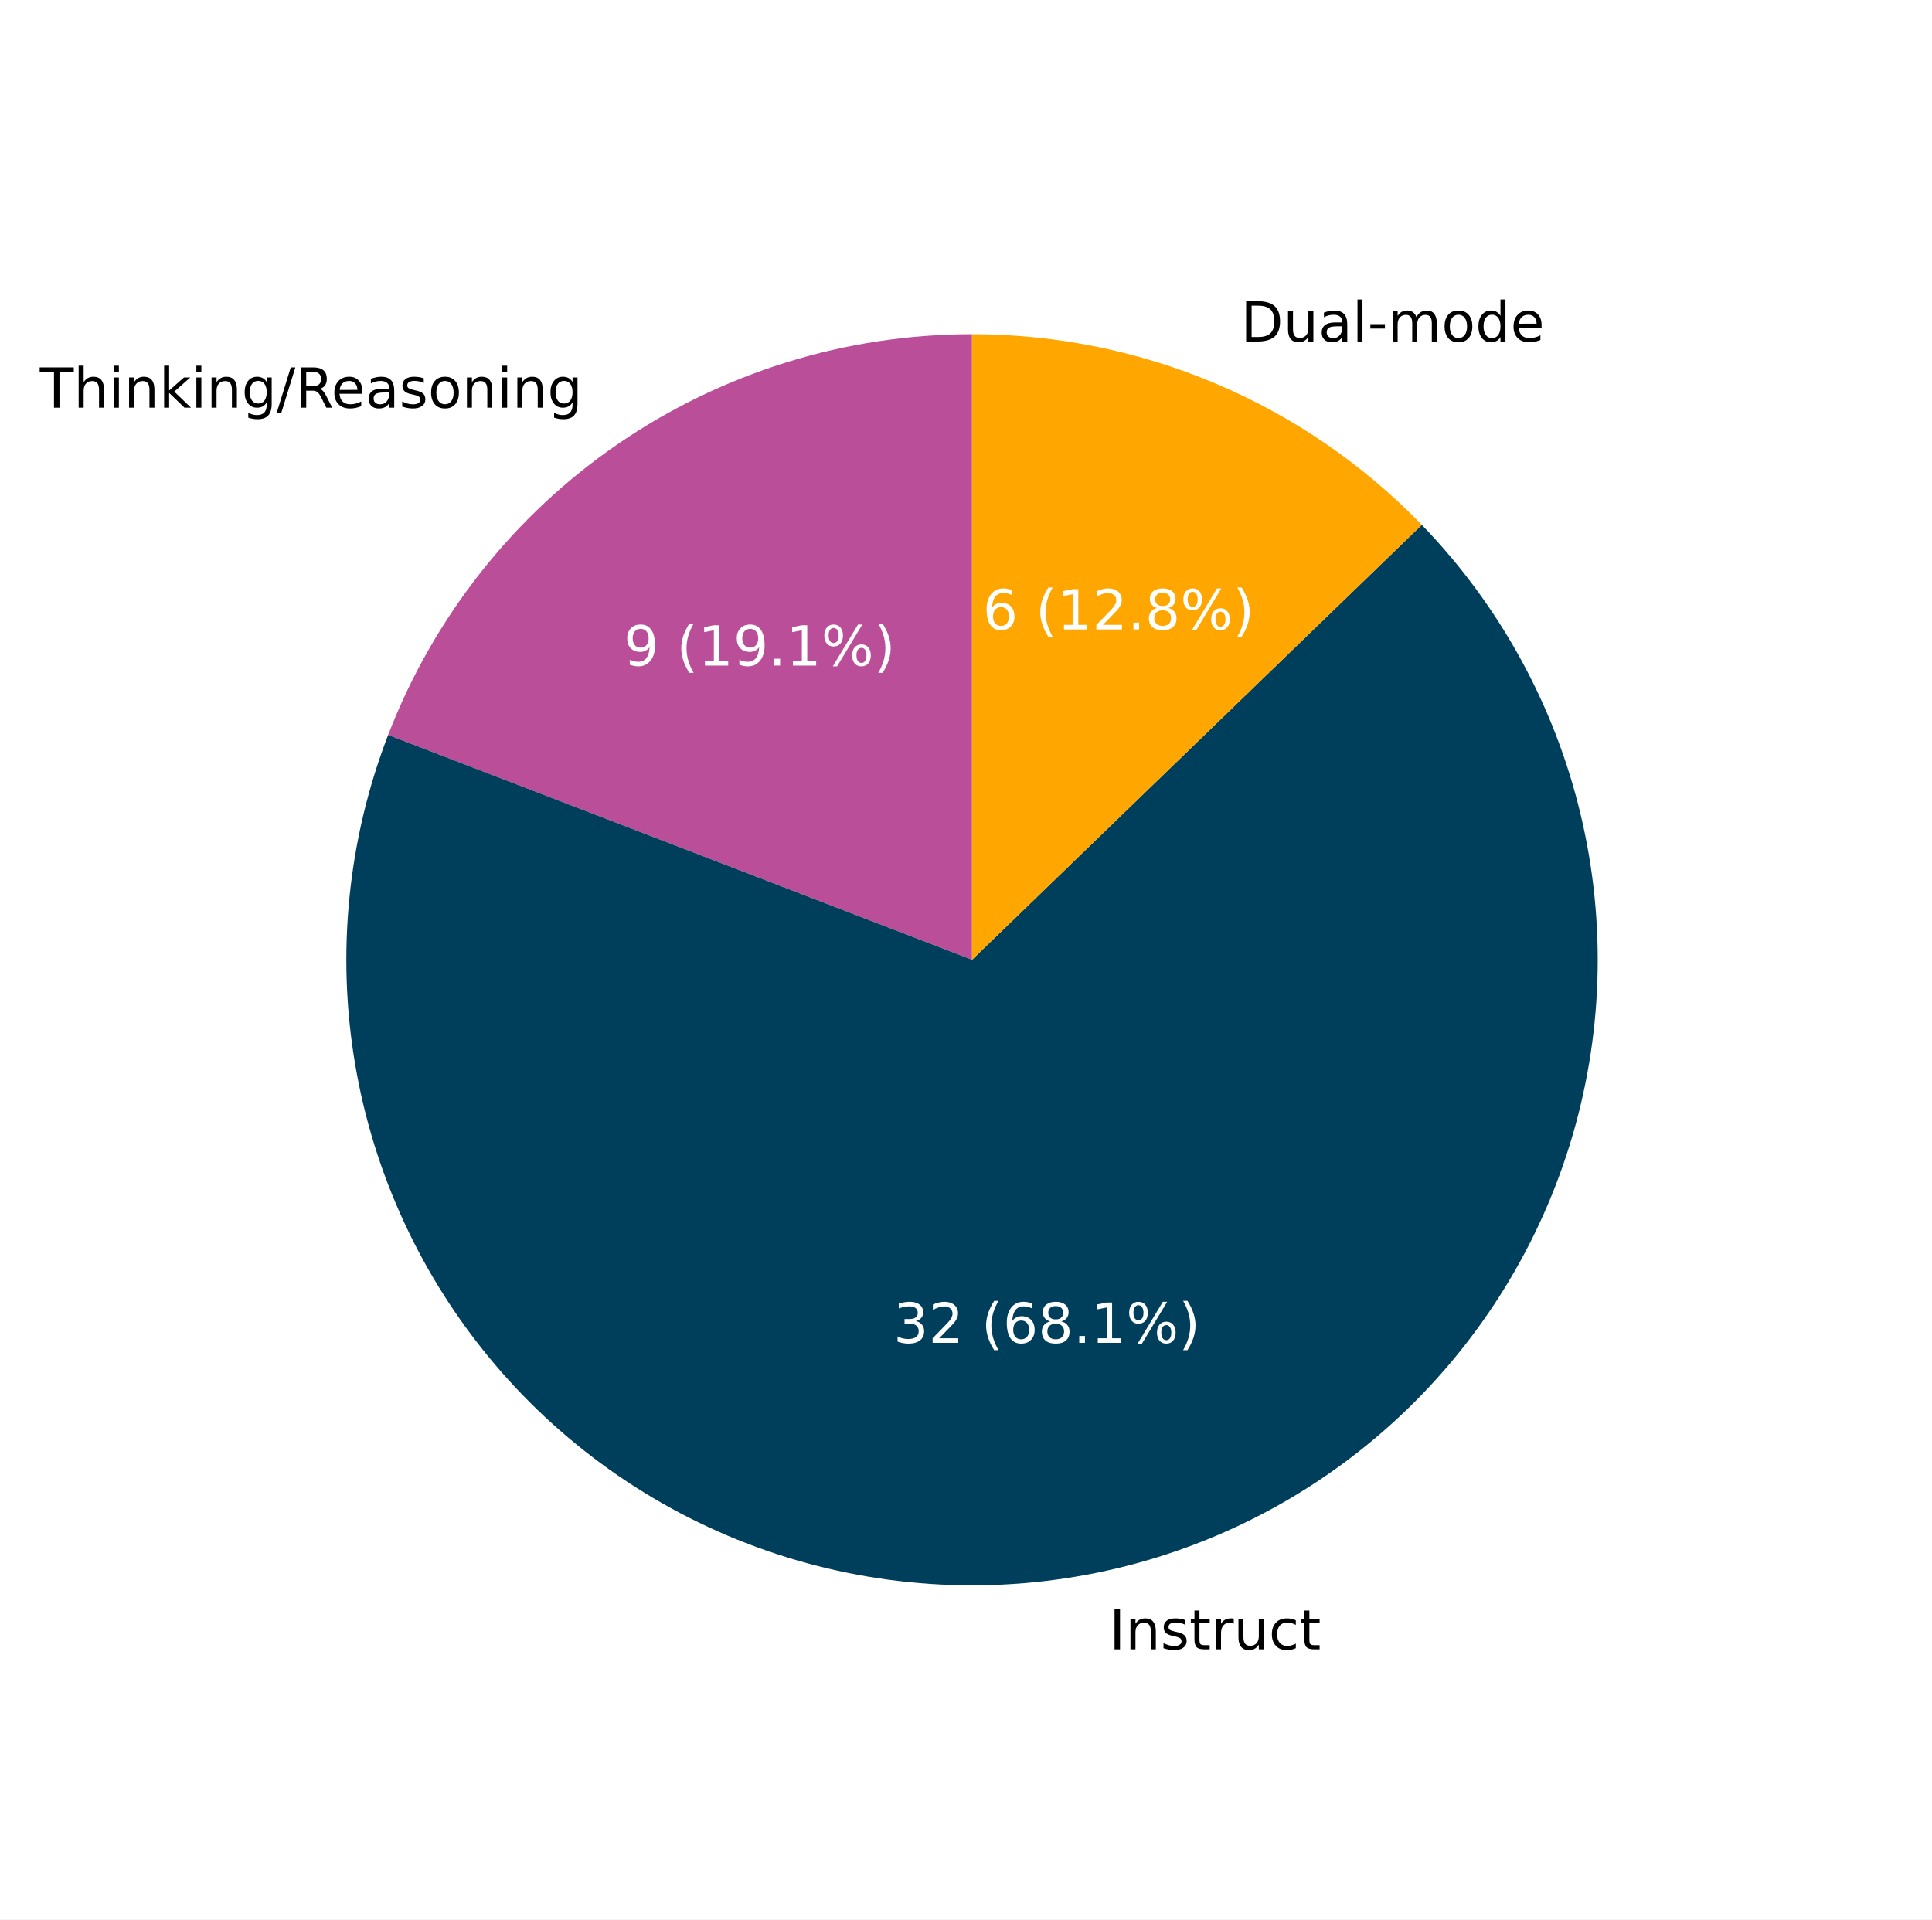
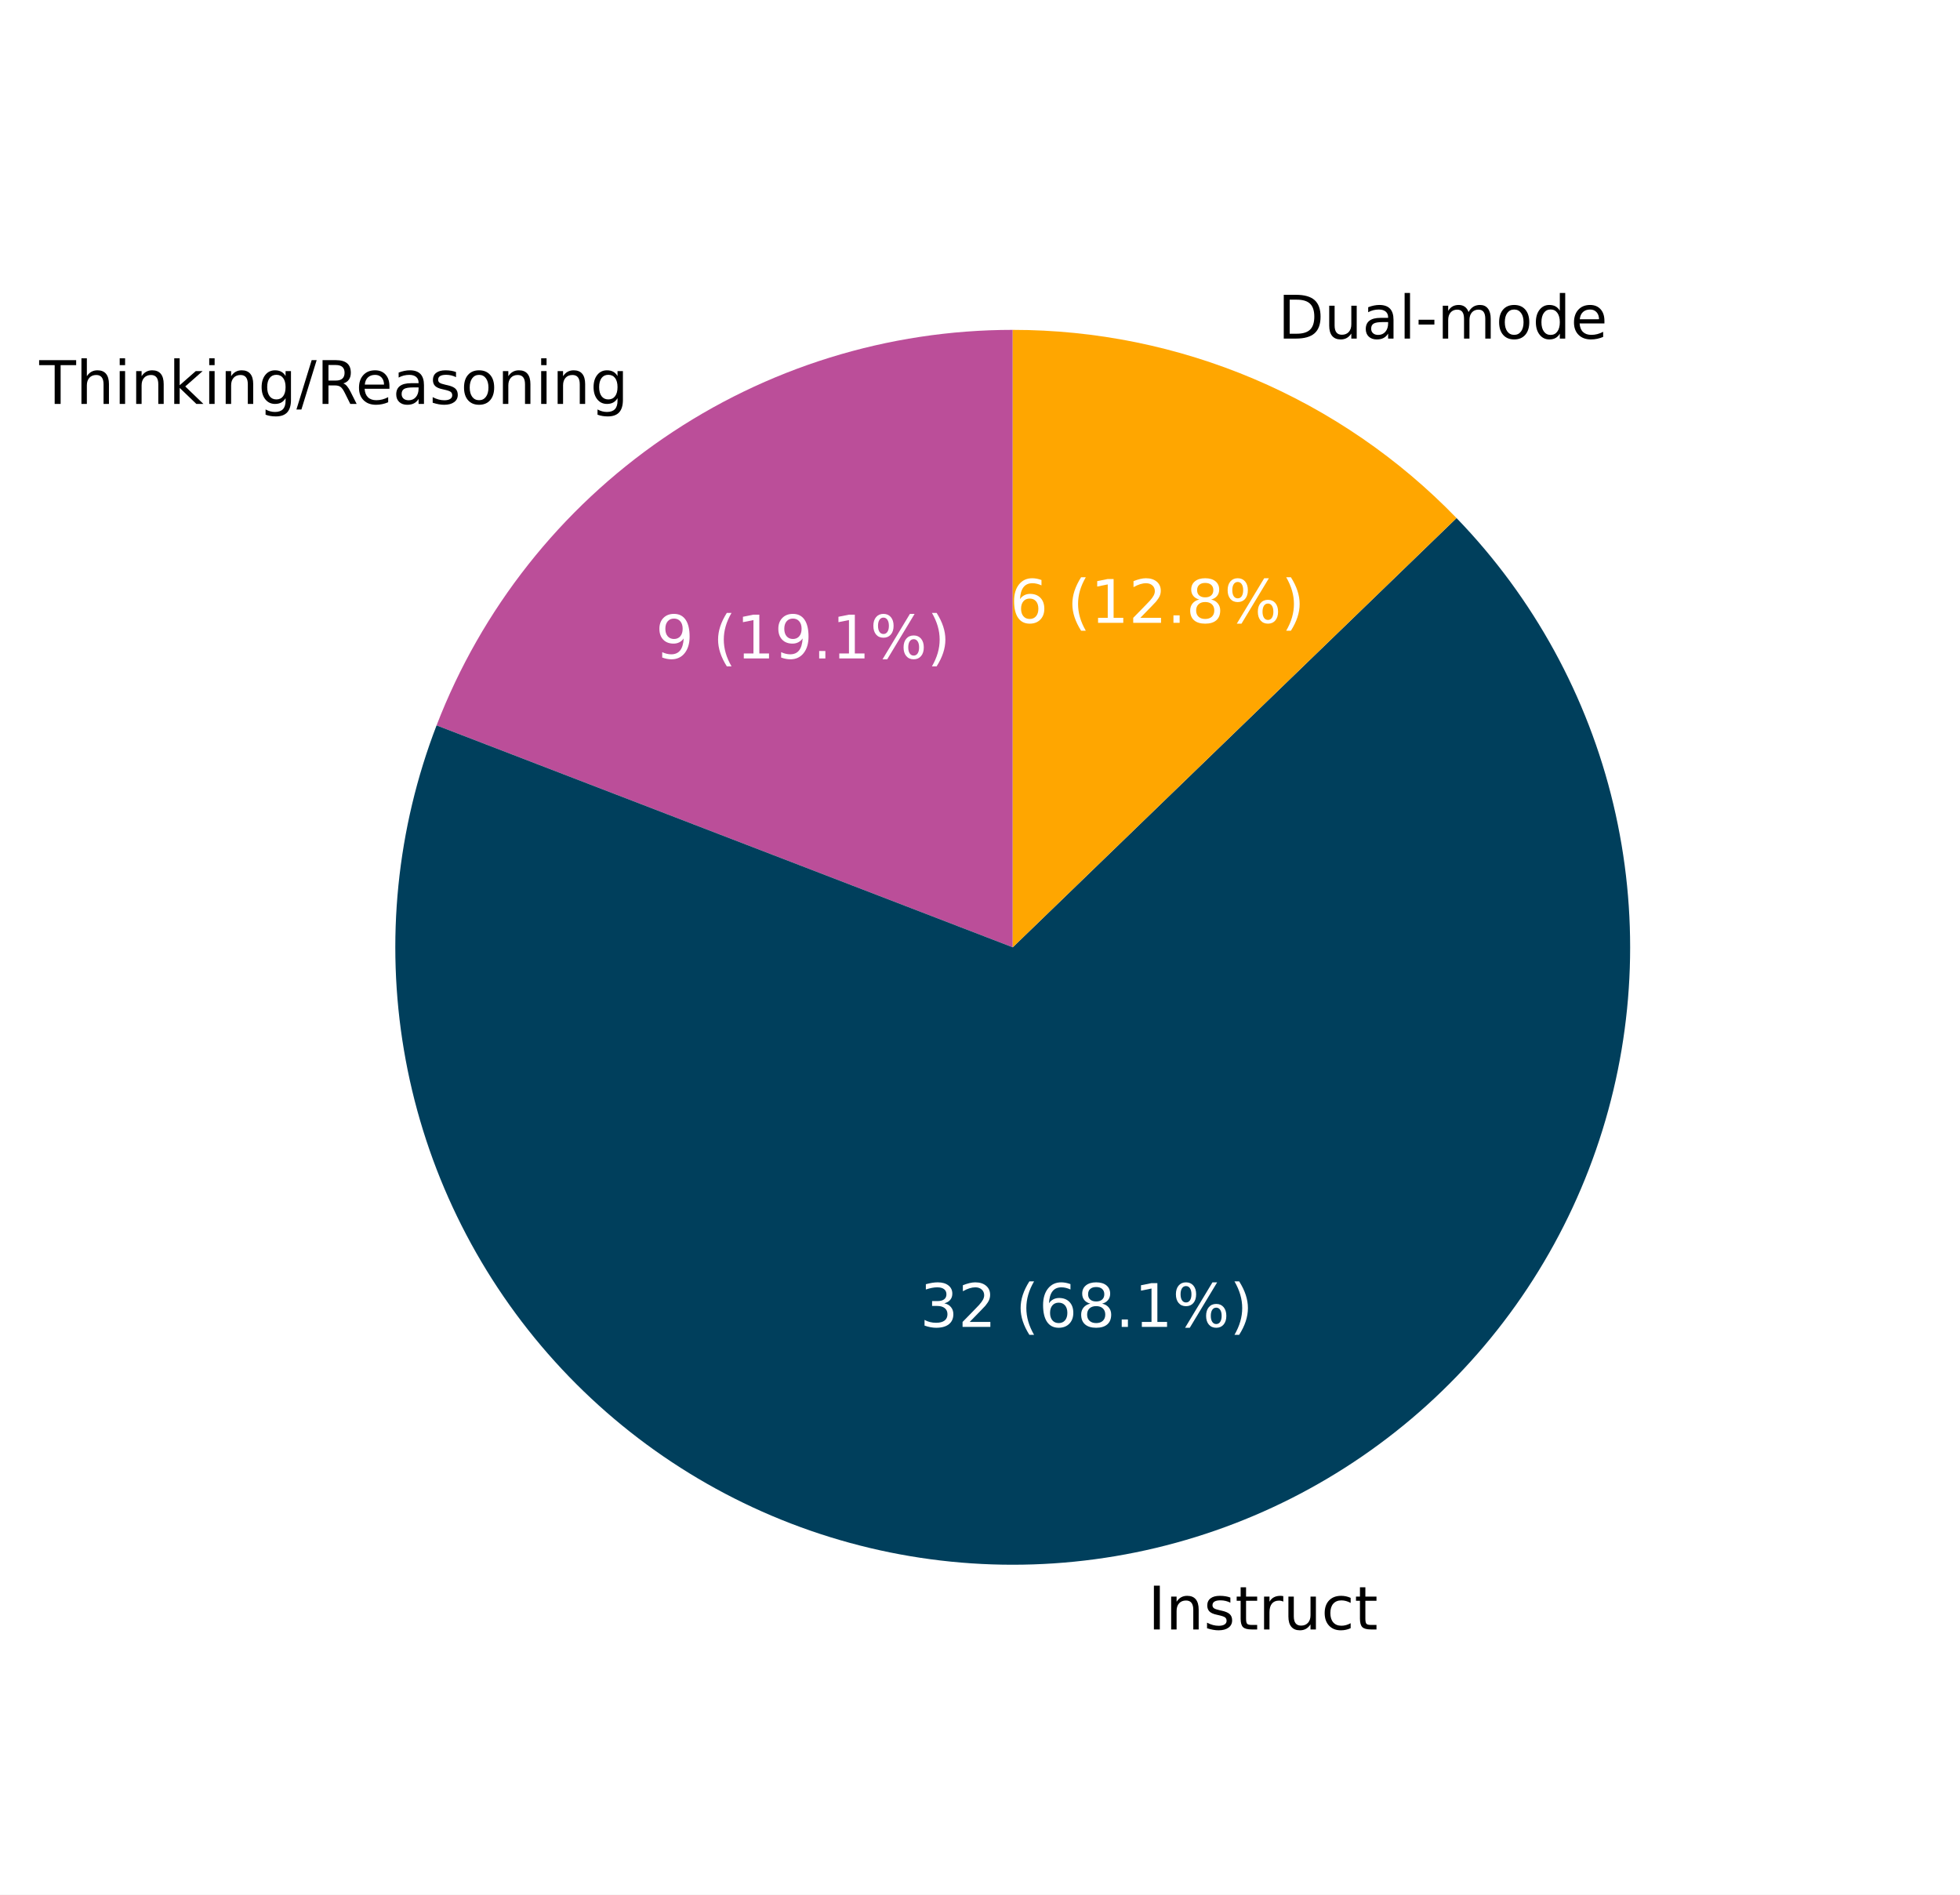
- <svg xmlns="http://www.w3.org/2000/svg" xmlns:xlink="http://www.w3.org/1999/xlink" width="349.222pt" height="347.04pt" viewBox="0 0 349.222 347.04" version="1.1">
+ <svg xmlns="http://www.w3.org/2000/svg" xmlns:xlink="http://www.w3.org/1999/xlink" width="359.031pt" height="347.04pt" viewBox="0 0 359.031 347.04" version="1.1">
  <defs>
    <style type="text/css">*{stroke-linejoin: round; stroke-linecap: butt}</style>
  </defs>
  <g id="figure_1">
    <g id="patch_1">
-       <path d="M 0 347.04  L 349.222 347.04  L 349.222 -0  L 0 -0  z " style="fill: #ffffff" />
+       <path d="M 0 347.04  L 359.031 347.04  L 359.031 -0  L 0 -0  z " style="fill: #ffffff" />
    </g>
    <g id="axes_1">
      <g id="patch_2">
-         <path d="M 175.702 60.422  C 152.853 60.422 130.532 67.346 111.694 80.278  C 92.857 93.209 78.373 111.55 70.161 132.872  L 175.702 173.52  z " style="fill: #bb4e99" />
+         <path d="M 185.511 60.422  C 162.662 60.422 140.341 67.346 121.504 80.278  C 102.666 93.209 88.183 111.55 79.971 132.872  L 185.511 173.52  z " style="fill: #bb4e99" />
      </g>
      <g id="patch_3">
-         <path d="M 70.161 132.872  C 62.873 151.795 60.807 172.335 64.18 192.331  C 67.552 212.328 76.242 231.053 89.335 246.539  C 102.427 262.025 119.446 273.708 138.603 280.36  C 157.759 287.012 178.357 288.391 198.229 284.351  C 218.101 280.312 236.526 271.002 251.566 257.399  C 266.606 243.797 277.714 226.396 283.722 207.028  C 289.73 187.66 290.419 167.028 285.718 147.302  C 281.017 127.576 271.096 109.472 256.999 94.895  L 175.702 173.52  z " style="fill: #003f5c" />
+         <path d="M 79.971 132.872  C 72.682 151.795 70.616 172.335 73.989 192.331  C 77.362 212.328 86.051 231.053 99.144 246.539  C 112.236 262.025 129.256 273.708 148.412 280.36  C 167.569 287.012 188.166 288.391 208.039 284.351  C 227.911 280.312 246.336 271.002 261.375 257.399  C 276.415 243.797 287.523 226.396 293.531 207.028  C 299.539 187.66 300.229 167.028 295.528 147.302  C 290.827 127.576 280.906 109.472 266.808 94.895  L 185.511 173.52  z " style="fill: #003f5c" />
      </g>
      <g id="patch_4">
-         <path d="M 256.999 94.895  C 246.453 83.991 233.82 75.319 219.854 69.397  C 205.888 63.475 190.872 60.422 175.702 60.422  L 175.702 173.52  z " style="fill: #ffa600" />
+         <path d="M 266.808 94.895  C 256.262 83.991 243.629 75.319 229.663 69.397  C 215.697 63.475 200.681 60.422 185.511 60.422  L 185.511 173.52  z " style="fill: #ffa600" />
      </g>
      <g id="matplotlib.axis_1" />
      <g id="matplotlib.axis_2" />
      <g id="text_1">
-         <g transform="translate(7.2 73.71277) scale(0.1 -0.1)">
+         <g transform="translate(7.2 73.98871) scale(0.11 -0.11)">
          <defs>
            <path id="DejaVuSans-54" d="M -19 4666  L 3928 4666  L 3928 4134  L 2272 4134  L 2272 0  L 1638 0  L 1638 4134  L -19 4134  L -19 4666  z " transform="scale(0.015625)" />
            <path id="DejaVuSans-68" d="M 3513 2113  L 3513 0  L 2938 0  L 2938 2094  Q 2938 2591 2744 2837  Q 2550 3084 2163 3084  Q 1697 3084 1428 2787  Q 1159 2491 1159 1978  L 1159 0  L 581 0  L 581 4863  L 1159 4863  L 1159 2956  Q 1366 3272 1645 3428  Q 1925 3584 2291 3584  Q 2894 3584 3203 3211  Q 3513 2838 3513 2113  z " transform="scale(0.015625)" />
            <path id="DejaVuSans-69" d="M 603 3500  L 1178 3500  L 1178 0  L 603 0  L 603 3500  z M 603 4863  L 1178 4863  L 1178 4134  L 603 4134  L 603 4863  z " transform="scale(0.015625)" />
            <path id="DejaVuSans-6e" d="M 3513 2113  L 3513 0  L 2938 0  L 2938 2094  Q 2938 2591 2744 2837  Q 2550 3084 2163 3084  Q 1697 3084 1428 2787  Q 1159 2491 1159 1978  L 1159 0  L 581 0  L 581 3500  L 1159 3500  L 1159 2956  Q 1366 3272 1645 3428  Q 1925 3584 2291 3584  Q 2894 3584 3203 3211  Q 3513 2838 3513 2113  z " transform="scale(0.015625)" />
            <path id="DejaVuSans-6b" d="M 581 4863  L 1159 4863  L 1159 1991  L 2875 3500  L 3609 3500  L 1753 1863  L 3688 0  L 2938 0  L 1159 1709  L 1159 0  L 581 0  L 581 4863  z " transform="scale(0.015625)" />
            <path id="DejaVuSans-67" d="M 2906 1791  Q 2906 2416 2648 2759  Q 2391 3103 1925 3103  Q 1463 3103 1205 2759  Q 947 2416 947 1791  Q 947 1169 1205 825  Q 1463 481 1925 481  Q 2391 481 2648 825  Q 2906 1169 2906 1791  z M 3481 434  Q 3481 -459 3084 -895  Q 2688 -1331 1869 -1331  Q 1566 -1331 1297 -1286  Q 1028 -1241 775 -1147  L 775 -588  Q 1028 -725 1275 -790  Q 1522 -856 1778 -856  Q 2344 -856 2625 -561  Q 2906 -266 2906 331  L 2906 616  Q 2728 306 2450 153  Q 2172 0 1784 0  Q 1141 0 747 490  Q 353 981 353 1791  Q 353 2603 747 3093  Q 1141 3584 1784 3584  Q 2172 3584 2450 3431  Q 2728 3278 2906 2969  L 2906 3500  L 3481 3500  L 3481 434  z " transform="scale(0.015625)" />
            <path id="DejaVuSans-2f" d="M 1625 4666  L 2156 4666  L 531 -594  L 0 -594  L 1625 4666  z " transform="scale(0.015625)" />
            <path id="DejaVuSans-52" d="M 2841 2188  Q 3044 2119 3236 1894  Q 3428 1669 3622 1275  L 4263 0  L 3584 0  L 2988 1197  Q 2756 1666 2539 1819  Q 2322 1972 1947 1972  L 1259 1972  L 1259 0  L 628 0  L 628 4666  L 2053 4666  Q 2853 4666 3247 4331  Q 3641 3997 3641 3322  Q 3641 2881 3436 2590  Q 3231 2300 2841 2188  z M 1259 4147  L 1259 2491  L 2053 2491  Q 2509 2491 2742 2702  Q 2975 2913 2975 3322  Q 2975 3731 2742 3939  Q 2509 4147 2053 4147  L 1259 4147  z " transform="scale(0.015625)" />
            <path id="DejaVuSans-65" d="M 3597 1894  L 3597 1613  L 953 1613  Q 991 1019 1311 708  Q 1631 397 2203 397  Q 2534 397 2845 478  Q 3156 559 3463 722  L 3463 178  Q 3153 47 2828 -22  Q 2503 -91 2169 -91  Q 1331 -91 842 396  Q 353 884 353 1716  Q 353 2575 817 3079  Q 1281 3584 2069 3584  Q 2775 3584 3186 3129  Q 3597 2675 3597 1894  z M 3022 2063  Q 3016 2534 2758 2815  Q 2500 3097 2075 3097  Q 1594 3097 1305 2825  Q 1016 2553 972 2059  L 3022 2063  z " transform="scale(0.015625)" />
            <path id="DejaVuSans-61" d="M 2194 1759  Q 1497 1759 1228 1600  Q 959 1441 959 1056  Q 959 750 1161 570  Q 1363 391 1709 391  Q 2188 391 2477 730  Q 2766 1069 2766 1631  L 2766 1759  L 2194 1759  z M 3341 1997  L 3341 0  L 2766 0  L 2766 531  Q 2569 213 2275 61  Q 1981 -91 1556 -91  Q 1019 -91 701 211  Q 384 513 384 1019  Q 384 1609 779 1909  Q 1175 2209 1959 2209  L 2766 2209  L 2766 2266  Q 2766 2663 2505 2880  Q 2244 3097 1772 3097  Q 1472 3097 1187 3025  Q 903 2953 641 2809  L 641 3341  Q 956 3463 1253 3523  Q 1550 3584 1831 3584  Q 2591 3584 2966 3190  Q 3341 2797 3341 1997  z " transform="scale(0.015625)" />
            <path id="DejaVuSans-73" d="M 2834 3397  L 2834 2853  Q 2591 2978 2328 3040  Q 2066 3103 1784 3103  Q 1356 3103 1142 2972  Q 928 2841 928 2578  Q 928 2378 1081 2264  Q 1234 2150 1697 2047  L 1894 2003  Q 2506 1872 2764 1633  Q 3022 1394 3022 966  Q 3022 478 2636 193  Q 2250 -91 1575 -91  Q 1294 -91 989 -36  Q 684 19 347 128  L 347 722  Q 666 556 975 473  Q 1284 391 1588 391  Q 1994 391 2212 530  Q 2431 669 2431 922  Q 2431 1156 2273 1281  Q 2116 1406 1581 1522  L 1381 1569  Q 847 1681 609 1914  Q 372 2147 372 2553  Q 372 3047 722 3315  Q 1072 3584 1716 3584  Q 2034 3584 2315 3537  Q 2597 3491 2834 3397  z " transform="scale(0.015625)" />
            <path id="DejaVuSans-6f" d="M 1959 3097  Q 1497 3097 1228 2736  Q 959 2375 959 1747  Q 959 1119 1226 758  Q 1494 397 1959 397  Q 2419 397 2687 759  Q 2956 1122 2956 1747  Q 2956 2369 2687 2733  Q 2419 3097 1959 3097  z M 1959 3584  Q 2709 3584 3137 3096  Q 3566 2609 3566 1747  Q 3566 888 3137 398  Q 2709 -91 1959 -91  Q 1206 -91 779 398  Q 353 888 353 1747  Q 353 2609 779 3096  Q 1206 3584 1959 3584  z " transform="scale(0.015625)" />
          </defs>
          <use xlink:href="#DejaVuSans-54" />
          <use xlink:href="#DejaVuSans-68" transform="translate(61.08398 0)" />
          <use xlink:href="#DejaVuSans-69" transform="translate(124.4629 0)" />
          <use xlink:href="#DejaVuSans-6e" transform="translate(152.2461 0)" />
          <use xlink:href="#DejaVuSans-6b" transform="translate(215.625 0)" />
          <use xlink:href="#DejaVuSans-69" transform="translate(273.5352 0)" />
          <use xlink:href="#DejaVuSans-6e" transform="translate(301.3184 0)" />
          <use xlink:href="#DejaVuSans-67" transform="translate(364.6973 0)" />
          <use xlink:href="#DejaVuSans-2f" transform="translate(428.1738 0)" />
          <use xlink:href="#DejaVuSans-52" transform="translate(461.8652 0)" />
          <use xlink:href="#DejaVuSans-65" transform="translate(526.8477 0)" />
          <use xlink:href="#DejaVuSans-61" transform="translate(588.3711 0)" />
          <use xlink:href="#DejaVuSans-73" transform="translate(649.6504 0)" />
          <use xlink:href="#DejaVuSans-6f" transform="translate(701.75 0)" />
          <use xlink:href="#DejaVuSans-6e" transform="translate(762.9316 0)" />
          <use xlink:href="#DejaVuSans-69" transform="translate(826.3105 0)" />
          <use xlink:href="#DejaVuSans-6e" transform="translate(854.0938 0)" />
          <use xlink:href="#DejaVuSans-67" transform="translate(917.4727 0)" />
        </g>
      </g>
      <g id="text_2">
-         <g style="fill: #ffffff" transform="translate(112.7419 120.334) scale(0.1 -0.1)">
+         <g style="fill: #ffffff" transform="translate(120.0957 120.6099) scale(0.11 -0.11)">
          <defs>
            <path id="DejaVuSans-39" d="M 703 97  L 703 672  Q 941 559 1184 500  Q 1428 441 1663 441  Q 2288 441 2617 861  Q 2947 1281 2994 2138  Q 2813 1869 2534 1725  Q 2256 1581 1919 1581  Q 1219 1581 811 2004  Q 403 2428 403 3163  Q 403 3881 828 4315  Q 1253 4750 1959 4750  Q 2769 4750 3195 4129  Q 3622 3509 3622 2328  Q 3622 1225 3098 567  Q 2575 -91 1691 -91  Q 1453 -91 1209 -44  Q 966 3 703 97  z M 1959 2075  Q 2384 2075 2632 2365  Q 2881 2656 2881 3163  Q 2881 3666 2632 3958  Q 2384 4250 1959 4250  Q 1534 4250 1286 3958  Q 1038 3666 1038 3163  Q 1038 2656 1286 2365  Q 1534 2075 1959 2075  z " transform="scale(0.015625)" />
            <path id="DejaVuSans-20" transform="scale(0.015625)" />
            <path id="DejaVuSans-28" d="M 1984 4856  Q 1566 4138 1362 3434  Q 1159 2731 1159 2009  Q 1159 1288 1364 580  Q 1569 -128 1984 -844  L 1484 -844  Q 1016 -109 783 600  Q 550 1309 550 2009  Q 550 2706 781 3412  Q 1013 4119 1484 4856  L 1984 4856  z " transform="scale(0.015625)" />
            <path id="DejaVuSans-31" d="M 794 531  L 1825 531  L 1825 4091  L 703 3866  L 703 4441  L 1819 4666  L 2450 4666  L 2450 531  L 3481 531  L 3481 0  L 794 0  L 794 531  z " transform="scale(0.015625)" />
            <path id="DejaVuSans-2e" d="M 684 794  L 1344 794  L 1344 0  L 684 0  L 684 794  z " transform="scale(0.015625)" />
            <path id="DejaVuSans-25" d="M 4653 2053  Q 4381 2053 4226 1822  Q 4072 1591 4072 1178  Q 4072 772 4226 539  Q 4381 306 4653 306  Q 4919 306 5073 539  Q 5228 772 5228 1178  Q 5228 1588 5073 1820  Q 4919 2053 4653 2053  z M 4653 2450  Q 5147 2450 5437 2106  Q 5728 1763 5728 1178  Q 5728 594 5436 251  Q 5144 -91 4653 -91  Q 4153 -91 3862 251  Q 3572 594 3572 1178  Q 3572 1766 3864 2108  Q 4156 2450 4653 2450  z M 1428 4353  Q 1159 4353 1004 4120  Q 850 3888 850 3481  Q 850 3069 1003 2837  Q 1156 2606 1428 2606  Q 1700 2606 1854 2837  Q 2009 3069 2009 3481  Q 2009 3884 1853 4118  Q 1697 4353 1428 4353  z M 4250 4750  L 4750 4750  L 1831 -91  L 1331 -91  L 4250 4750  z M 1428 4750  Q 1922 4750 2215 4408  Q 2509 4066 2509 3481  Q 2509 2891 2217 2550  Q 1925 2209 1428 2209  Q 931 2209 642 2551  Q 353 2894 353 3481  Q 353 4063 643 4406  Q 934 4750 1428 4750  z " transform="scale(0.015625)" />
            <path id="DejaVuSans-29" d="M 513 4856  L 1013 4856  Q 1481 4119 1714 3412  Q 1947 2706 1947 2009  Q 1947 1309 1714 600  Q 1481 -109 1013 -844  L 513 -844  Q 928 -128 1133 580  Q 1338 1288 1338 2009  Q 1338 2731 1133 3434  Q 928 4138 513 4856  z " transform="scale(0.015625)" />
          </defs>
          <use xlink:href="#DejaVuSans-39" />
          <use xlink:href="#DejaVuSans-20" transform="translate(63.62305 0)" />
          <use xlink:href="#DejaVuSans-28" transform="translate(95.41016 0)" />
          <use xlink:href="#DejaVuSans-31" transform="translate(134.4238 0)" />
          <use xlink:href="#DejaVuSans-39" transform="translate(198.0469 0)" />
          <use xlink:href="#DejaVuSans-2e" transform="translate(261.6699 0)" />
          <use xlink:href="#DejaVuSans-31" transform="translate(293.457 0)" />
          <use xlink:href="#DejaVuSans-25" transform="translate(357.0801 0)" />
          <use xlink:href="#DejaVuSans-29" transform="translate(452.0996 0)" />
        </g>
      </g>
      <g id="text_3">
-         <g transform="translate(200.4819 298.1938) scale(0.1 -0.1)">
+         <g transform="translate(210.2913 298.4698) scale(0.11 -0.11)">
          <defs>
            <path id="DejaVuSans-49" d="M 628 4666  L 1259 4666  L 1259 0  L 628 0  L 628 4666  z " transform="scale(0.015625)" />
            <path id="DejaVuSans-74" d="M 1172 4494  L 1172 3500  L 2356 3500  L 2356 3053  L 1172 3053  L 1172 1153  Q 1172 725 1289 603  Q 1406 481 1766 481  L 2356 481  L 2356 0  L 1766 0  Q 1100 0 847 248  Q 594 497 594 1153  L 594 3053  L 172 3053  L 172 3500  L 594 3500  L 594 4494  L 1172 4494  z " transform="scale(0.015625)" />
            <path id="DejaVuSans-72" d="M 2631 2963  Q 2534 3019 2420 3045  Q 2306 3072 2169 3072  Q 1681 3072 1420 2755  Q 1159 2438 1159 1844  L 1159 0  L 581 0  L 581 3500  L 1159 3500  L 1159 2956  Q 1341 3275 1631 3429  Q 1922 3584 2338 3584  Q 2397 3584 2469 3576  Q 2541 3569 2628 3553  L 2631 2963  z " transform="scale(0.015625)" />
            <path id="DejaVuSans-75" d="M 544 1381  L 544 3500  L 1119 3500  L 1119 1403  Q 1119 906 1312 657  Q 1506 409 1894 409  Q 2359 409 2629 706  Q 2900 1003 2900 1516  L 2900 3500  L 3475 3500  L 3475 0  L 2900 0  L 2900 538  Q 2691 219 2414 64  Q 2138 -91 1772 -91  Q 1169 -91 856 284  Q 544 659 544 1381  z M 1991 3584  L 1991 3584  z " transform="scale(0.015625)" />
            <path id="DejaVuSans-63" d="M 3122 3366  L 3122 2828  Q 2878 2963 2633 3030  Q 2388 3097 2138 3097  Q 1578 3097 1268 2742  Q 959 2388 959 1747  Q 959 1106 1268 751  Q 1578 397 2138 397  Q 2388 397 2633 464  Q 2878 531 3122 666  L 3122 134  Q 2881 22 2623 -34  Q 2366 -91 2075 -91  Q 1284 -91 818 406  Q 353 903 353 1747  Q 353 2603 823 3093  Q 1294 3584 2113 3584  Q 2378 3584 2631 3529  Q 2884 3475 3122 3366  z " transform="scale(0.015625)" />
          </defs>
          <use xlink:href="#DejaVuSans-49" />
          <use xlink:href="#DejaVuSans-6e" transform="translate(29.49219 0)" />
          <use xlink:href="#DejaVuSans-73" transform="translate(92.87109 0)" />
          <use xlink:href="#DejaVuSans-74" transform="translate(144.9707 0)" />
          <use xlink:href="#DejaVuSans-72" transform="translate(184.1797 0)" />
          <use xlink:href="#DejaVuSans-75" transform="translate(225.293 0)" />
          <use xlink:href="#DejaVuSans-63" transform="translate(288.6719 0)" />
          <use xlink:href="#DejaVuSans-74" transform="translate(343.6523 0)" />
        </g>
      </g>
      <g id="text_4">
-         <g style="fill: #ffffff" transform="translate(161.4815 242.7782) scale(0.1 -0.1)">
+         <g style="fill: #ffffff" transform="translate(168.5172 243.0541) scale(0.11 -0.11)">
          <defs>
            <path id="DejaVuSans-33" d="M 2597 2516  Q 3050 2419 3304 2112  Q 3559 1806 3559 1356  Q 3559 666 3084 287  Q 2609 -91 1734 -91  Q 1441 -91 1130 -33  Q 819 25 488 141  L 488 750  Q 750 597 1062 519  Q 1375 441 1716 441  Q 2309 441 2620 675  Q 2931 909 2931 1356  Q 2931 1769 2642 2001  Q 2353 2234 1838 2234  L 1294 2234  L 1294 2753  L 1863 2753  Q 2328 2753 2575 2939  Q 2822 3125 2822 3475  Q 2822 3834 2567 4026  Q 2313 4219 1838 4219  Q 1578 4219 1281 4162  Q 984 4106 628 3988  L 628 4550  Q 988 4650 1302 4700  Q 1616 4750 1894 4750  Q 2613 4750 3031 4423  Q 3450 4097 3450 3541  Q 3450 3153 3228 2886  Q 3006 2619 2597 2516  z " transform="scale(0.015625)" />
            <path id="DejaVuSans-32" d="M 1228 531  L 3431 531  L 3431 0  L 469 0  L 469 531  Q 828 903 1448 1529  Q 2069 2156 2228 2338  Q 2531 2678 2651 2914  Q 2772 3150 2772 3378  Q 2772 3750 2511 3984  Q 2250 4219 1831 4219  Q 1534 4219 1204 4116  Q 875 4013 500 3803  L 500 4441  Q 881 4594 1212 4672  Q 1544 4750 1819 4750  Q 2544 4750 2975 4387  Q 3406 4025 3406 3419  Q 3406 3131 3298 2873  Q 3191 2616 2906 2266  Q 2828 2175 2409 1742  Q 1991 1309 1228 531  z " transform="scale(0.015625)" />
            <path id="DejaVuSans-36" d="M 2113 2584  Q 1688 2584 1439 2293  Q 1191 2003 1191 1497  Q 1191 994 1439 701  Q 1688 409 2113 409  Q 2538 409 2786 701  Q 3034 994 3034 1497  Q 3034 2003 2786 2293  Q 2538 2584 2113 2584  z M 3366 4563  L 3366 3988  Q 3128 4100 2886 4159  Q 2644 4219 2406 4219  Q 1781 4219 1451 3797  Q 1122 3375 1075 2522  Q 1259 2794 1537 2939  Q 1816 3084 2150 3084  Q 2853 3084 3261 2657  Q 3669 2231 3669 1497  Q 3669 778 3244 343  Q 2819 -91 2113 -91  Q 1303 -91 875 529  Q 447 1150 447 2328  Q 447 3434 972 4092  Q 1497 4750 2381 4750  Q 2619 4750 2861 4703  Q 3103 4656 3366 4563  z " transform="scale(0.015625)" />
            <path id="DejaVuSans-38" d="M 2034 2216  Q 1584 2216 1326 1975  Q 1069 1734 1069 1313  Q 1069 891 1326 650  Q 1584 409 2034 409  Q 2484 409 2743 651  Q 3003 894 3003 1313  Q 3003 1734 2745 1975  Q 2488 2216 2034 2216  z M 1403 2484  Q 997 2584 770 2862  Q 544 3141 544 3541  Q 544 4100 942 4425  Q 1341 4750 2034 4750  Q 2731 4750 3128 4425  Q 3525 4100 3525 3541  Q 3525 3141 3298 2862  Q 3072 2584 2669 2484  Q 3125 2378 3379 2068  Q 3634 1759 3634 1313  Q 3634 634 3220 271  Q 2806 -91 2034 -91  Q 1263 -91 848 271  Q 434 634 434 1313  Q 434 1759 690 2068  Q 947 2378 1403 2484  z M 1172 3481  Q 1172 3119 1398 2916  Q 1625 2713 2034 2713  Q 2441 2713 2670 2916  Q 2900 3119 2900 3481  Q 2900 3844 2670 4047  Q 2441 4250 2034 4250  Q 1625 4250 1398 4047  Q 1172 3844 1172 3481  z " transform="scale(0.015625)" />
          </defs>
          <use xlink:href="#DejaVuSans-33" />
          <use xlink:href="#DejaVuSans-32" transform="translate(63.62305 0)" />
          <use xlink:href="#DejaVuSans-20" transform="translate(127.2461 0)" />
          <use xlink:href="#DejaVuSans-28" transform="translate(159.0332 0)" />
          <use xlink:href="#DejaVuSans-36" transform="translate(198.0469 0)" />
          <use xlink:href="#DejaVuSans-38" transform="translate(261.6699 0)" />
          <use xlink:href="#DejaVuSans-2e" transform="translate(325.293 0)" />
          <use xlink:href="#DejaVuSans-31" transform="translate(357.0801 0)" />
          <use xlink:href="#DejaVuSans-25" transform="translate(420.7031 0)" />
          <use xlink:href="#DejaVuSans-29" transform="translate(515.7227 0)" />
        </g>
      </g>
      <g id="text_5">
-         <g transform="translate(224.269 61.74374) scale(0.1 -0.1)">
+         <g transform="translate(234.0784 62.01967) scale(0.11 -0.11)">
          <defs>
            <path id="DejaVuSans-44" d="M 1259 4147  L 1259 519  L 2022 519  Q 2988 519 3436 956  Q 3884 1394 3884 2338  Q 3884 3275 3436 3711  Q 2988 4147 2022 4147  L 1259 4147  z M 628 4666  L 1925 4666  Q 3281 4666 3915 4102  Q 4550 3538 4550 2338  Q 4550 1131 3912 565  Q 3275 0 1925 0  L 628 0  L 628 4666  z " transform="scale(0.015625)" />
            <path id="DejaVuSans-6c" d="M 603 4863  L 1178 4863  L 1178 0  L 603 0  L 603 4863  z " transform="scale(0.015625)" />
            <path id="DejaVuSans-2d" d="M 313 2009  L 1997 2009  L 1997 1497  L 313 1497  L 313 2009  z " transform="scale(0.015625)" />
            <path id="DejaVuSans-6d" d="M 3328 2828  Q 3544 3216 3844 3400  Q 4144 3584 4550 3584  Q 5097 3584 5394 3201  Q 5691 2819 5691 2113  L 5691 0  L 5113 0  L 5113 2094  Q 5113 2597 4934 2840  Q 4756 3084 4391 3084  Q 3944 3084 3684 2787  Q 3425 2491 3425 1978  L 3425 0  L 2847 0  L 2847 2094  Q 2847 2600 2669 2842  Q 2491 3084 2119 3084  Q 1678 3084 1418 2786  Q 1159 2488 1159 1978  L 1159 0  L 581 0  L 581 3500  L 1159 3500  L 1159 2956  Q 1356 3278 1631 3431  Q 1906 3584 2284 3584  Q 2666 3584 2933 3390  Q 3200 3197 3328 2828  z " transform="scale(0.015625)" />
            <path id="DejaVuSans-64" d="M 2906 2969  L 2906 4863  L 3481 4863  L 3481 0  L 2906 0  L 2906 525  Q 2725 213 2448 61  Q 2172 -91 1784 -91  Q 1150 -91 751 415  Q 353 922 353 1747  Q 353 2572 751 3078  Q 1150 3584 1784 3584  Q 2172 3584 2448 3432  Q 2725 3281 2906 2969  z M 947 1747  Q 947 1113 1208 752  Q 1469 391 1925 391  Q 2381 391 2643 752  Q 2906 1113 2906 1747  Q 2906 2381 2643 2742  Q 2381 3103 1925 3103  Q 1469 3103 1208 2742  Q 947 2381 947 1747  z " transform="scale(0.015625)" />
          </defs>
          <use xlink:href="#DejaVuSans-44" />
          <use xlink:href="#DejaVuSans-75" transform="translate(77.00195 0)" />
          <use xlink:href="#DejaVuSans-61" transform="translate(140.3809 0)" />
          <use xlink:href="#DejaVuSans-6c" transform="translate(201.6602 0)" />
          <use xlink:href="#DejaVuSans-2d" transform="translate(229.4434 0)" />
          <use xlink:href="#DejaVuSans-6d" transform="translate(265.5273 0)" />
          <use xlink:href="#DejaVuSans-6f" transform="translate(362.9395 0)" />
          <use xlink:href="#DejaVuSans-64" transform="translate(424.1211 0)" />
          <use xlink:href="#DejaVuSans-65" transform="translate(487.5977 0)" />
        </g>
      </g>
      <g id="text_6">
-         <g style="fill: #ffffff" transform="translate(177.6375 113.8054) scale(0.1 -0.1)">
+         <g style="fill: #ffffff" transform="translate(184.9913 114.0813) scale(0.11 -0.11)">
          <use xlink:href="#DejaVuSans-36" />
          <use xlink:href="#DejaVuSans-20" transform="translate(63.62305 0)" />
          <use xlink:href="#DejaVuSans-28" transform="translate(95.41016 0)" />
          <use xlink:href="#DejaVuSans-31" transform="translate(134.4238 0)" />
          <use xlink:href="#DejaVuSans-32" transform="translate(198.0469 0)" />
          <use xlink:href="#DejaVuSans-2e" transform="translate(261.6699 0)" />
          <use xlink:href="#DejaVuSans-38" transform="translate(293.457 0)" />
          <use xlink:href="#DejaVuSans-25" transform="translate(357.0801 0)" />
          <use xlink:href="#DejaVuSans-29" transform="translate(452.0996 0)" />
        </g>
      </g>
    </g>
  </g>
</svg>
